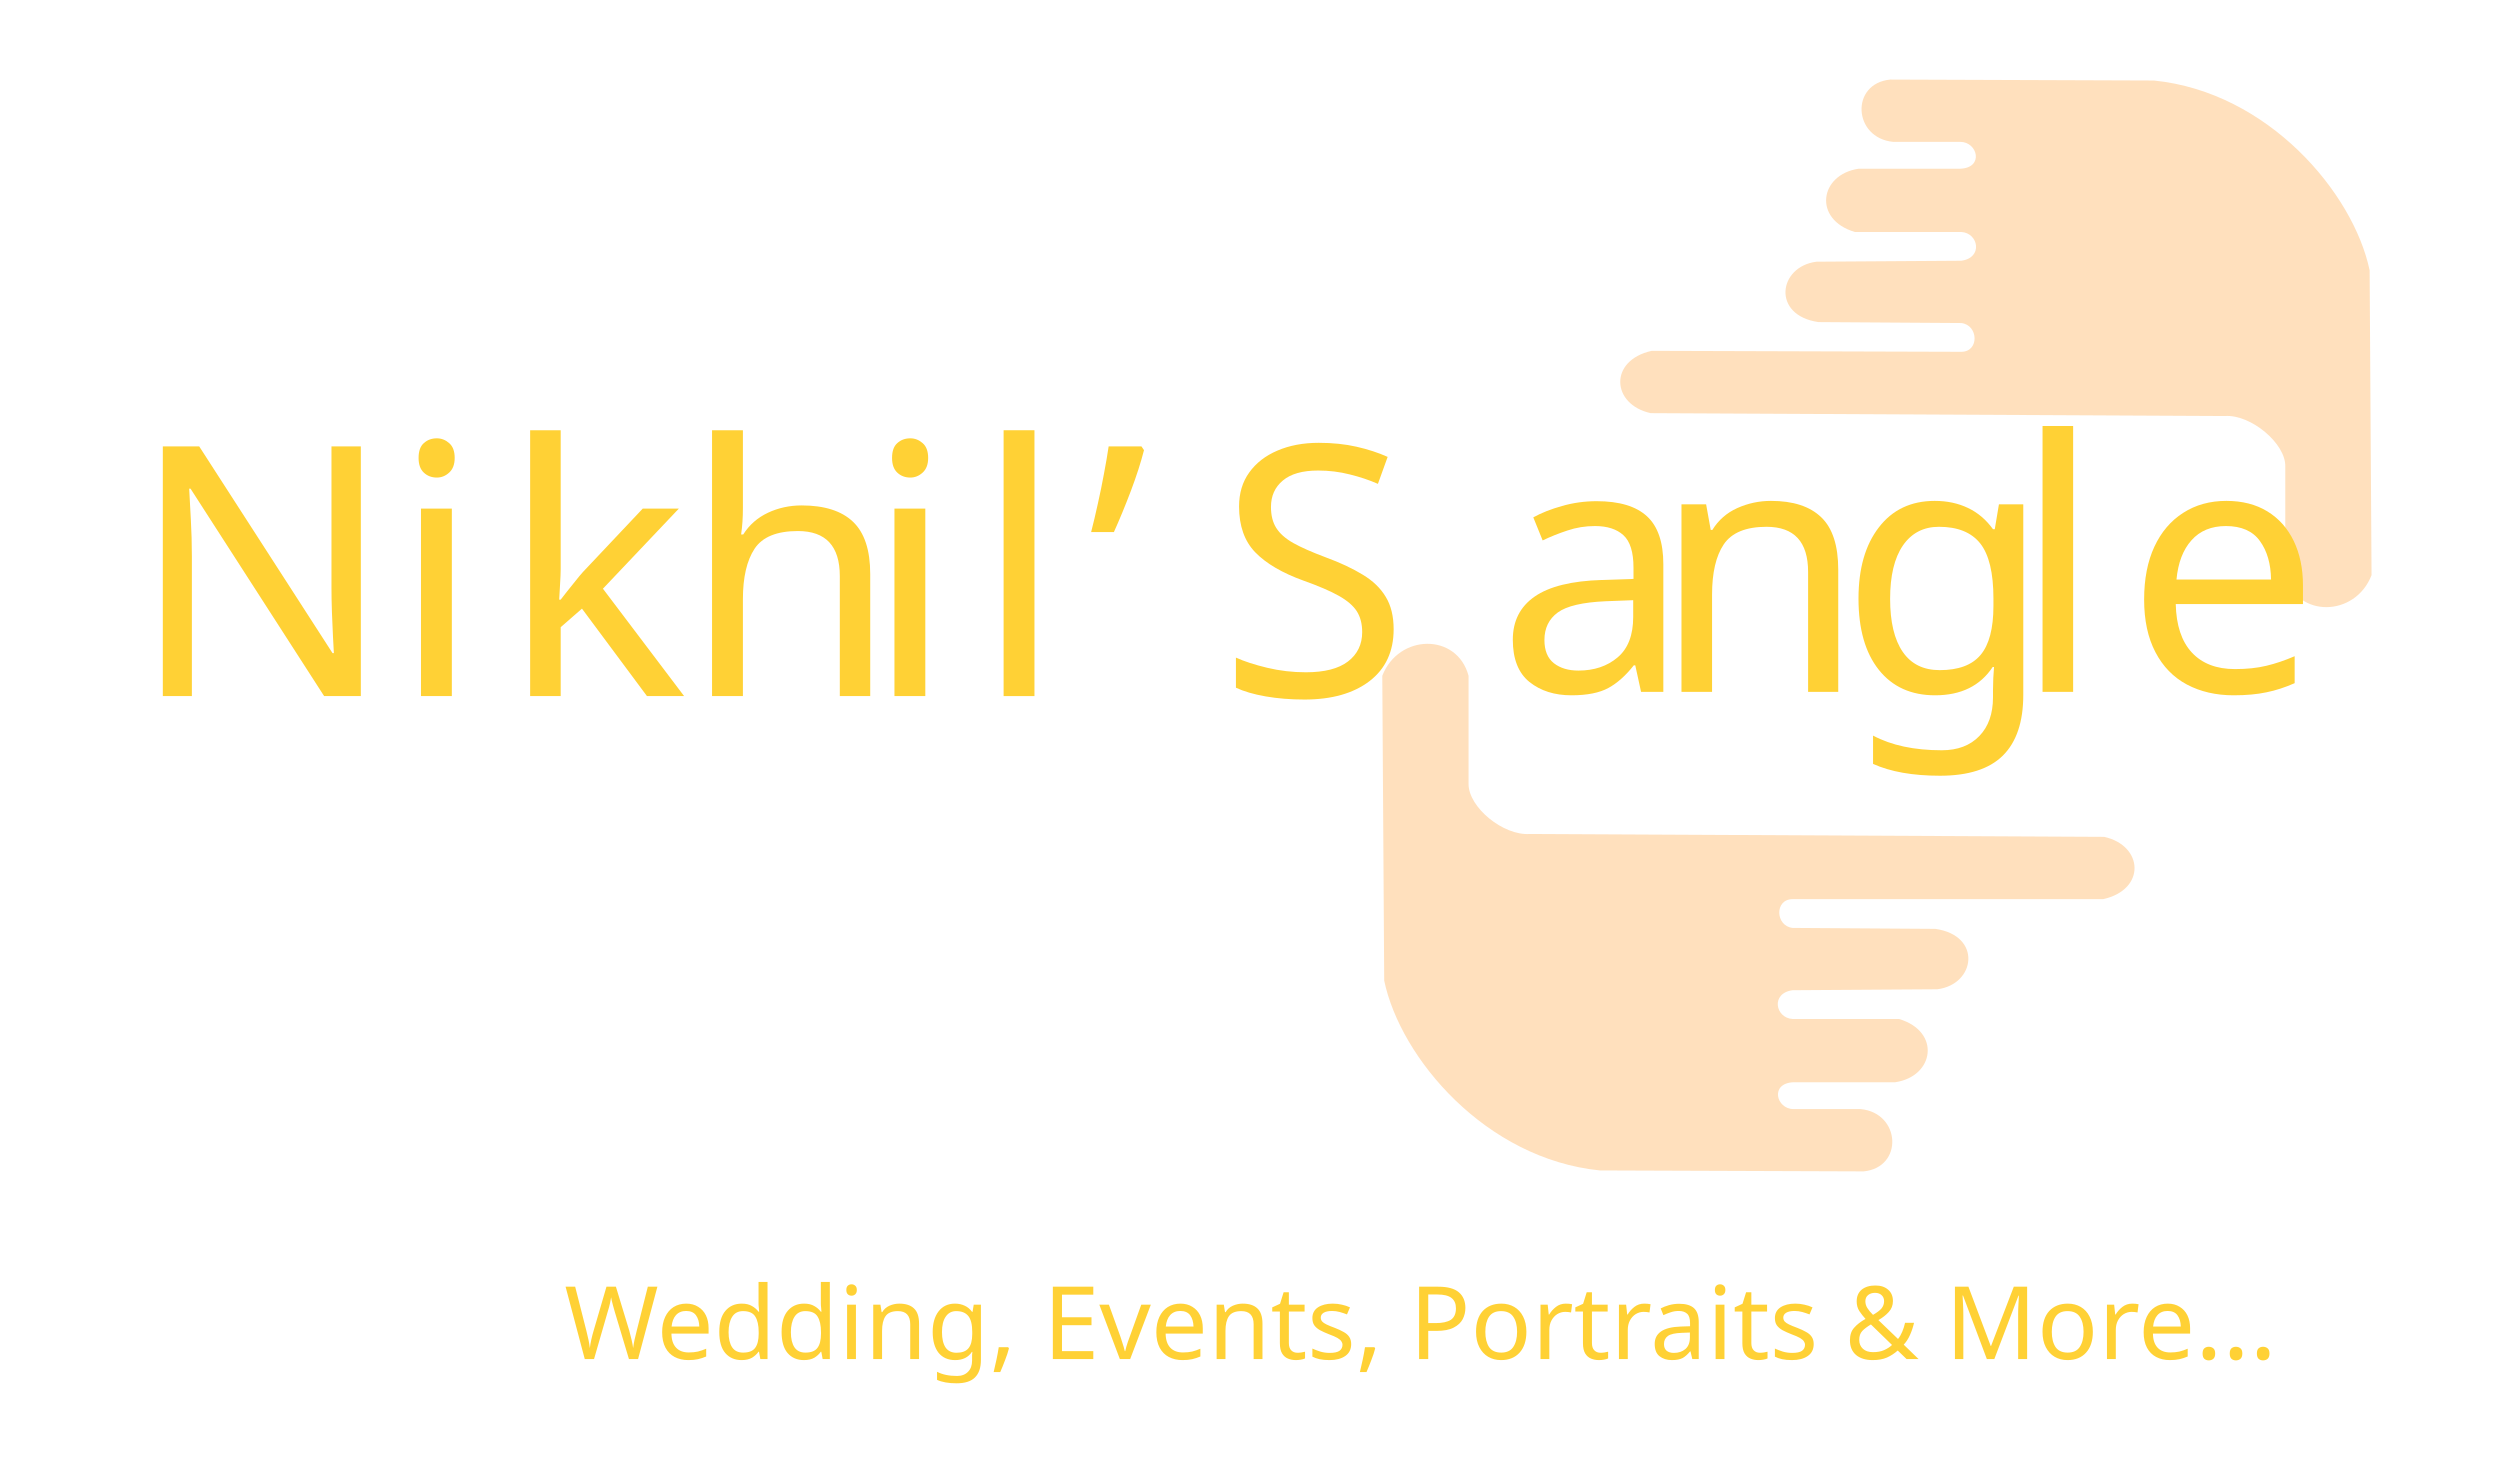
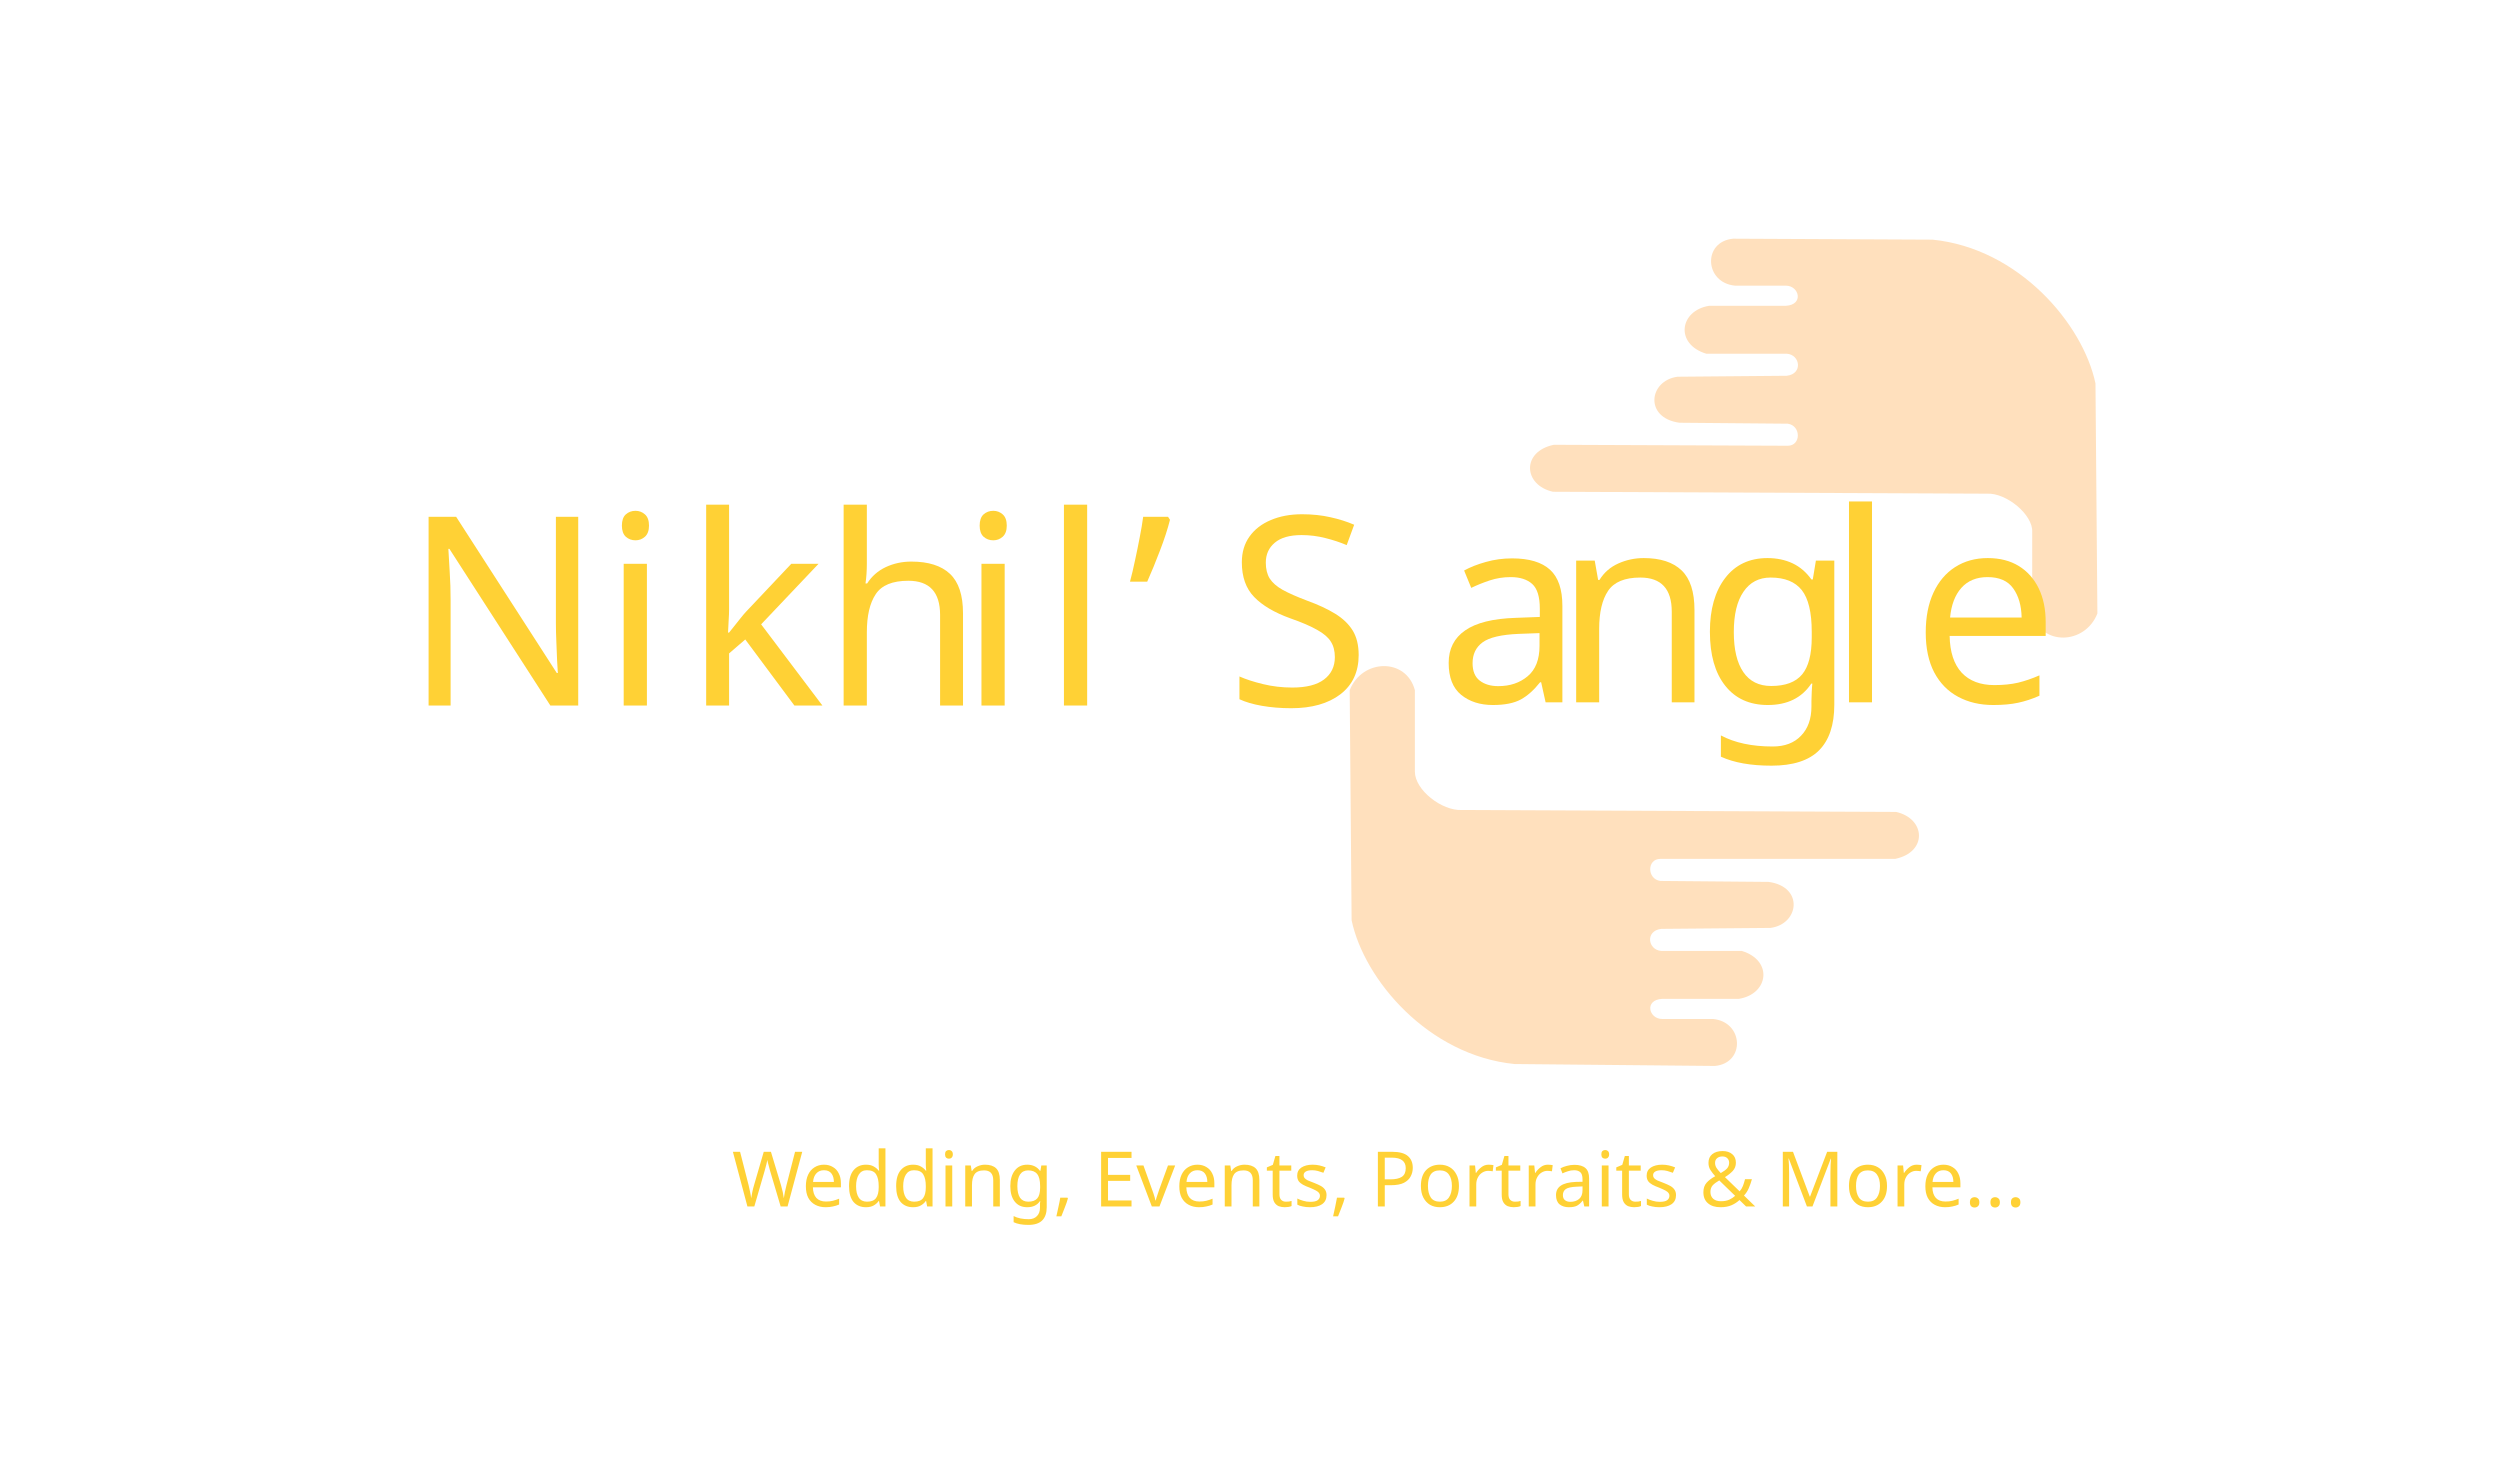
<svg xmlns="http://www.w3.org/2000/svg" version="1.1" id="Layer_1" x="0px" y="0px" viewBox="0 0 260.8 153.1" style="enable-background:new 0 0 260.8 153.1;" xml:space="preserve">
  <style type="text/css">
	.st0{fill:#FFE0BD;}
	.st1{fill:#FFD135;}
	.st2{font-family:'Perpetua';}
- 	.st3{font-size:36.479px;}
- 	.st4{font-size:10.571px;}
+ 	.st3{font-size:27.565px;}
+ 	.st4{font-size:7.988px;}
</style>
  <g>
    <g>
-       <path class="st0" d="M232.1,43.4l-59.9-0.3c-4.1-0.9-4.4-5.5,0.1-6.5l32.3,0.1c1.9,0,1.8-2.8,0-3l-14.9-0.1    c-4.9-0.7-4.2-5.8-0.2-6.3l15.1-0.1c2.3-0.3,1.8-2.9,0-3l-11.1,0c-4.4-1.3-3.7-6,0.4-6.6l10.6,0c2.5-0.1,1.8-2.8,0-2.8h-7    c-4.2-0.4-4.5-6.1-0.3-6.5l27.5,0.1c11.9,1.2,20.8,11.7,22.5,19.8l0.2,31.8c-1.7,4.4-7.8,4.5-9,0l0-11.3    C238.5,46.3,234.8,43.2,232.1,43.4L232.1,43.4z" />
-       <path class="st0" d="M159.6,87l59.9,0.3c4.1,0.9,4.4,5.5-0.1,6.5L187,93.8c-1.9,0-1.8,2.8,0,3l14.9,0.1c4.9,0.7,4.2,5.8,0.2,6.3    l-15.1,0.1c-2.3,0.3-1.8,2.9,0,3l11.1,0c4.4,1.3,3.7,6-0.4,6.6l-10.6,0c-2.5,0.1-1.8,2.8,0,2.8h7c4.2,0.4,4.5,6.1,0.3,6.5    l-27.5-0.1c-11.9-1.2-20.8-11.7-22.5-19.8l-0.2-31.8c1.7-4.4,7.8-4.5,9,0l0,11.3C153.2,84.2,156.8,87.2,159.6,87L159.6,87z" />
-       <text transform="matrix(1 0 0 1 13.4541 72.6167)" class="st1 st2 st3">N</text>
-       <text transform="matrix(1 0 0 1 40.8232 72.6167)" class="st1 st2 st3">i</text>
-       <text transform="matrix(1 0 0 1 52.21 72.6167)" class="st1 st2 st3">k</text>
-       <text transform="matrix(1 0 0 1 71.1875 72.6167)" class="st1 st2 st3">h</text>
-       <text transform="matrix(1 0 0 1 90.2158 72.6167)" class="st1 st2 st3">i</text>
-       <text transform="matrix(1 0 0 1 101.6025 72.6167)" class="st1 st2 st3">l</text>
-       <text transform="matrix(1 0 0 1 113.3887 72.6167)" class="st1 st2 st3">’</text>
-       <text transform="matrix(1 0 0 1 127.0723 72.6167)" class="st1 st2 st3">S </text>
+       <path class="st0" d="M207.3,51.5L162,51.3c-3.1-0.7-3.3-4.2,0.1-4.9l24.4,0.1c1.4,0,1.4-2.1,0-2.3l-11.3-0.1    c-3.7-0.5-3.2-4.4-0.2-4.8l11.4-0.1c1.7-0.2,1.4-2.2,0-2.3h-8.4c-3.3-1-2.8-4.5,0.3-5h8c1.9-0.1,1.4-2.1,0-2.1h-5.3    c-3.2-0.3-3.4-4.6-0.2-4.9l20.8,0.1c9,0.9,15.7,8.8,17,15l0.2,24c-1.3,3.3-5.9,3.4-6.8,0v-8.5C212.1,53.7,209.3,51.4,207.3,51.5    L207.3,51.5z" />
+       <path class="st0" d="M152.5,84.5l45.3,0.2c3.1,0.7,3.3,4.2-0.1,4.9h-24.5c-1.4,0-1.4,2.1,0,2.3l11.3,0.1c3.7,0.5,3.2,4.4,0.2,4.8    l-11.4,0.1c-1.7,0.2-1.4,2.2,0,2.3h8.4c3.3,1,2.8,4.5-0.3,5h-8c-1.9,0.1-1.4,2.1,0,2.1h5.3c3.2,0.3,3.4,4.6,0.2,4.9L158,111    c-9-0.9-15.7-8.8-17-15l-0.2-24c1.3-3.3,5.9-3.4,6.8,0v8.5C147.6,82.4,150.4,84.6,152.5,84.5L152.5,84.5z" />
+       <text transform="matrix(1 0 0 1 42.0386 73.6001)" class="st1 st2 st3">N</text>
+       <text transform="matrix(1 0 0 1 62.7197 73.6001)" class="st1 st2 st3">i</text>
+       <text transform="matrix(1 0 0 1 71.3237 73.6001)" class="st1 st2 st3">k</text>
+       <text transform="matrix(1 0 0 1 85.6641 73.6001)" class="st1 st2 st3">h</text>
+       <text transform="matrix(1 0 0 1 100.042 73.6001)" class="st1 st2 st3">i</text>
+       <text transform="matrix(1 0 0 1 108.6465 73.6001)" class="st1 st2 st3">l</text>
+       <text transform="matrix(1 0 0 1 117.5527 73.6001)" class="st1 st2 st3">’</text>
+       <text transform="matrix(1 0 0 1 127.8926 73.6001)" class="st1 st2 st3">S </text>
      <g transform="matrix(0.99109 0 0 1 550.402 139.141)">
-         <text transform="matrix(1 0 0 1 -397.7871 -66.9667)" class="st1 st2 st3">a</text>
-         <text transform="matrix(1 0 0 1 -381.455 -66.9667)" class="st1 st2 st3">n</text>
-         <text transform="matrix(1 0 0 1 -361.7285 -66.9667)" class="st1 st2 st3">g</text>
-         <text transform="matrix(1 0 0 1 -343.4494 -66.9667)" class="st1 st2 st3">l</text>
-         <text transform="matrix(1 0 0 1 -331.6638 -66.9667)" class="st1 st2 st3">e</text>
+         <text transform="matrix(1 0 0 1 -404.1317 -65.8754)" class="st1 st2 st3">a</text>
+         <text transform="matrix(1 0 0 1 -391.7903 -65.8754)" class="st1 st2 st3">n</text>
+         <text transform="matrix(1 0 0 1 -376.885 -65.8754)" class="st1 st2 st3">g</text>
+         <text transform="matrix(1 0 0 1 -363.0725 -65.8754)" class="st1 st2 st3">l</text>
+         <text transform="matrix(1 0 0 1 -354.167 -65.8754)" class="st1 st2 st3">e</text>
      </g>
    </g>
-     <text transform="matrix(1 0 0 1 58.8765 141.7754)" class="st1 st2 st4">Wedding, Events, Portraits &amp; More...</text>
+     <text transform="matrix(1 0 0 1 76.3613 125.8594)" class="st1 st2 st4">Wedding, Events, Portraits &amp; More...</text>
  </g>
</svg>
